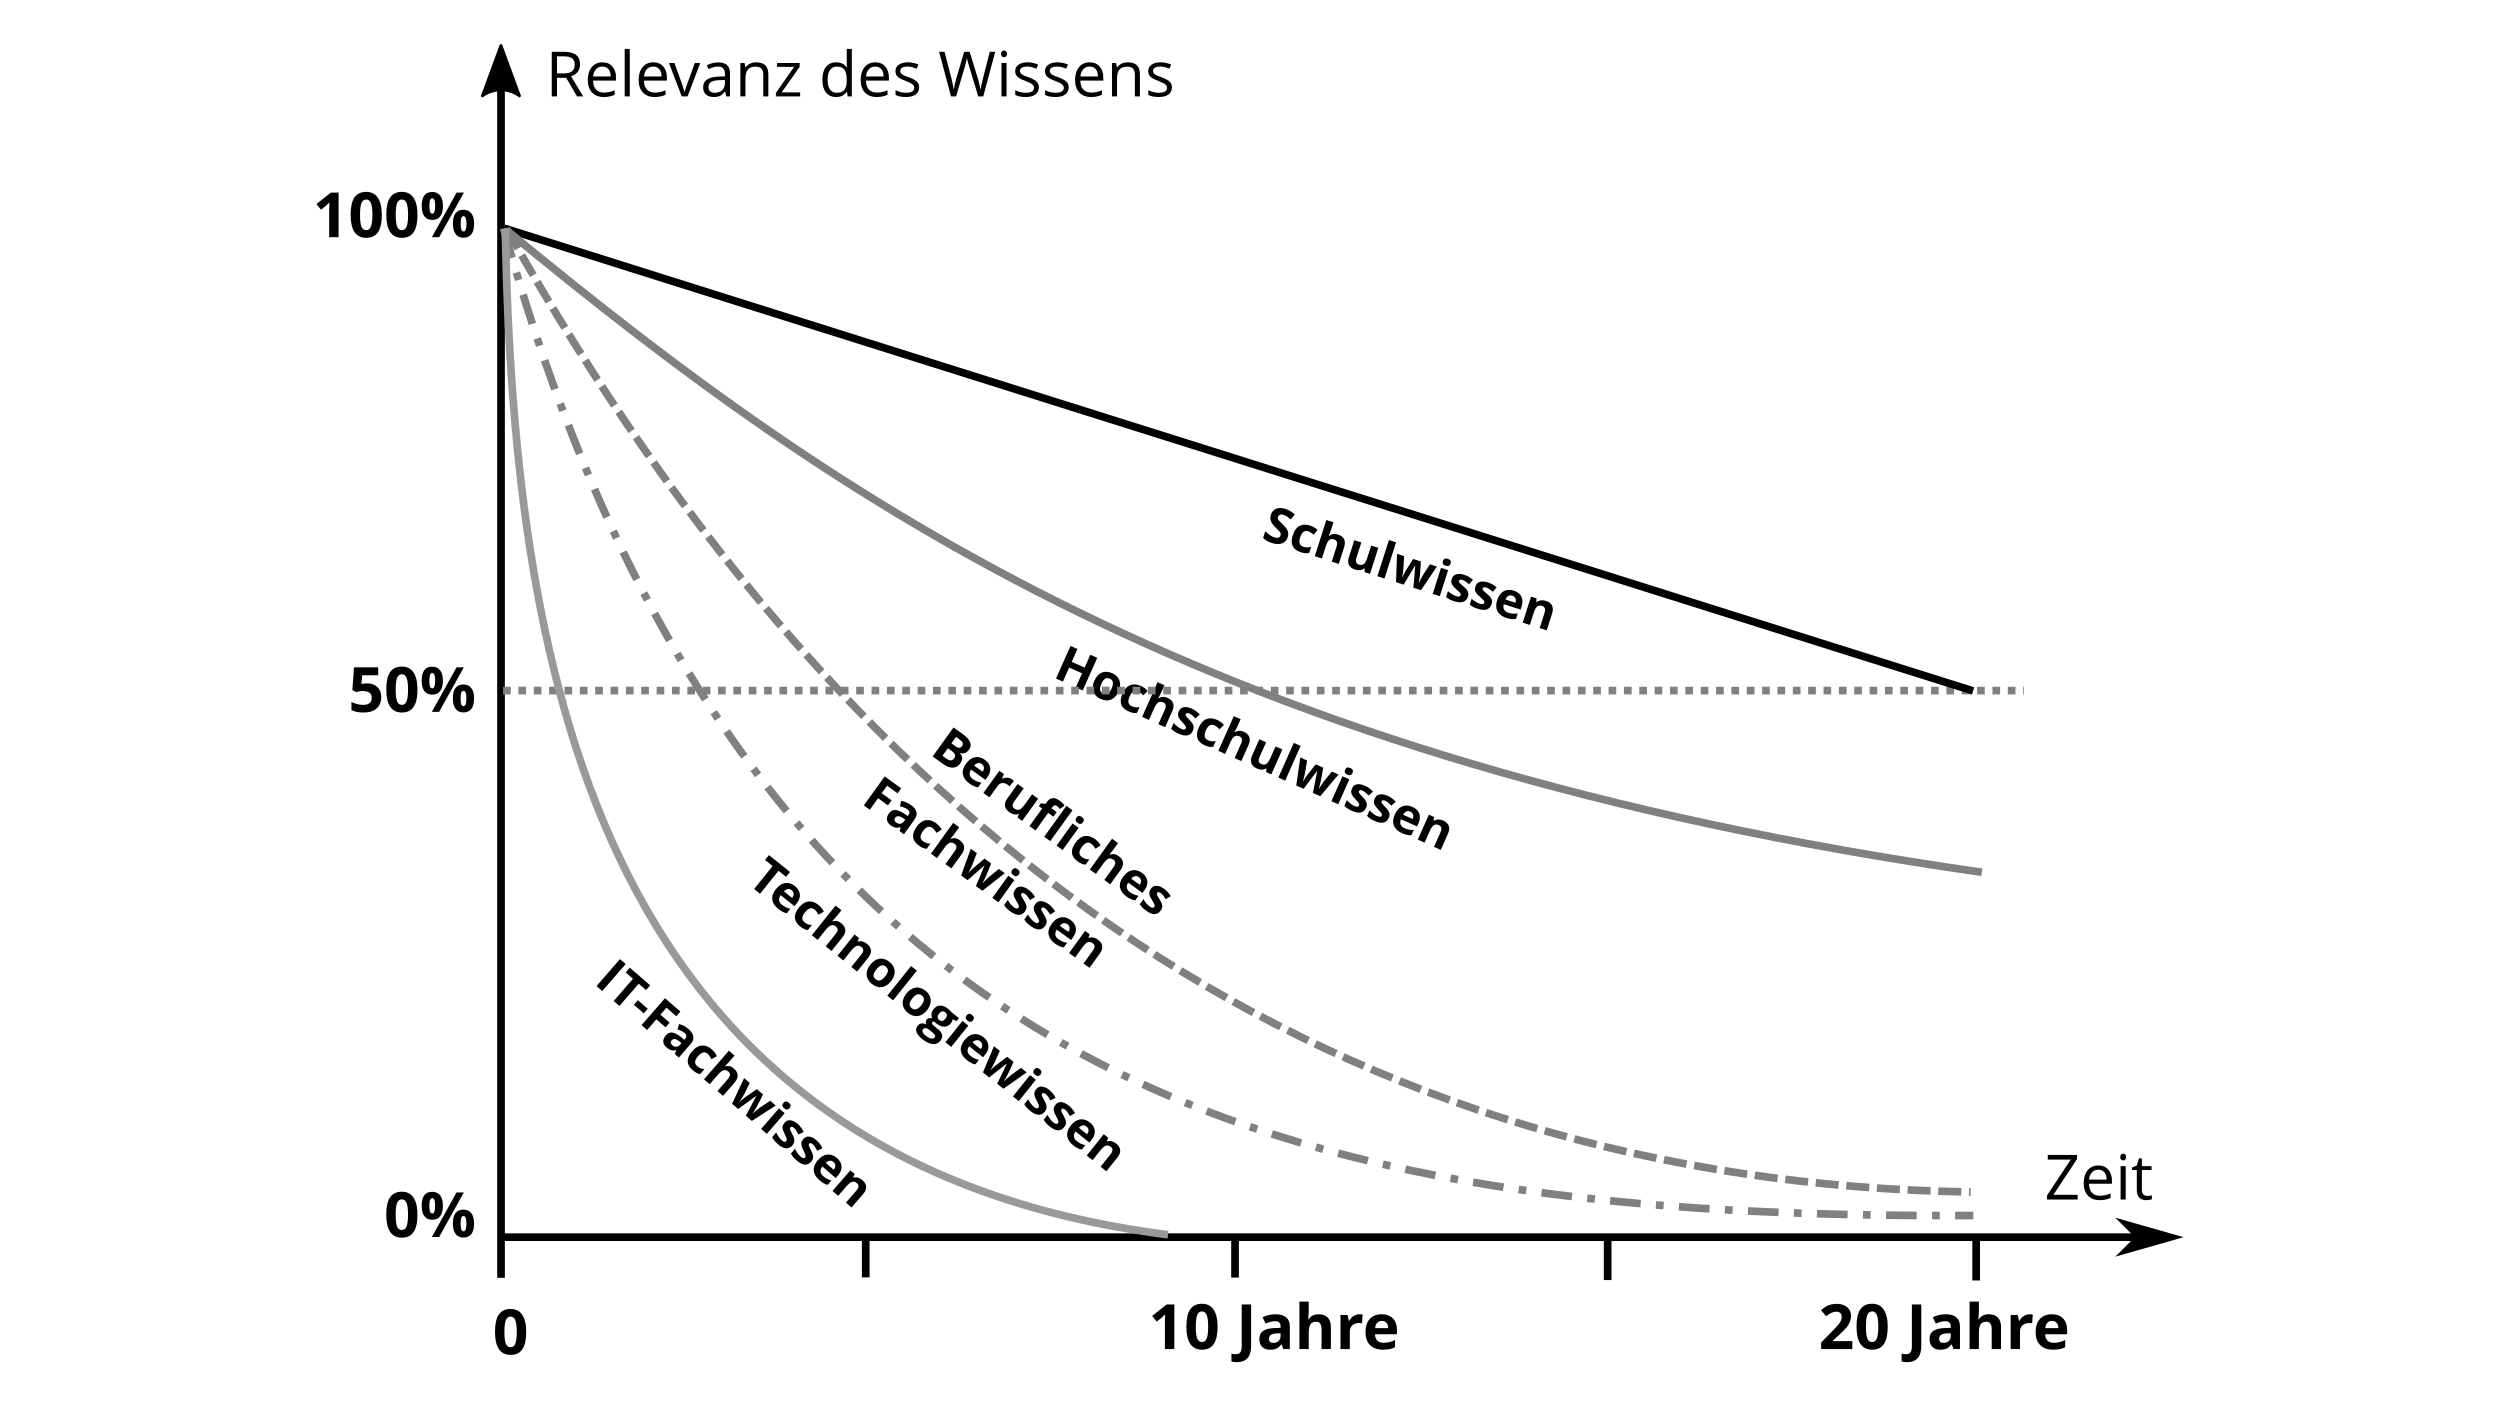
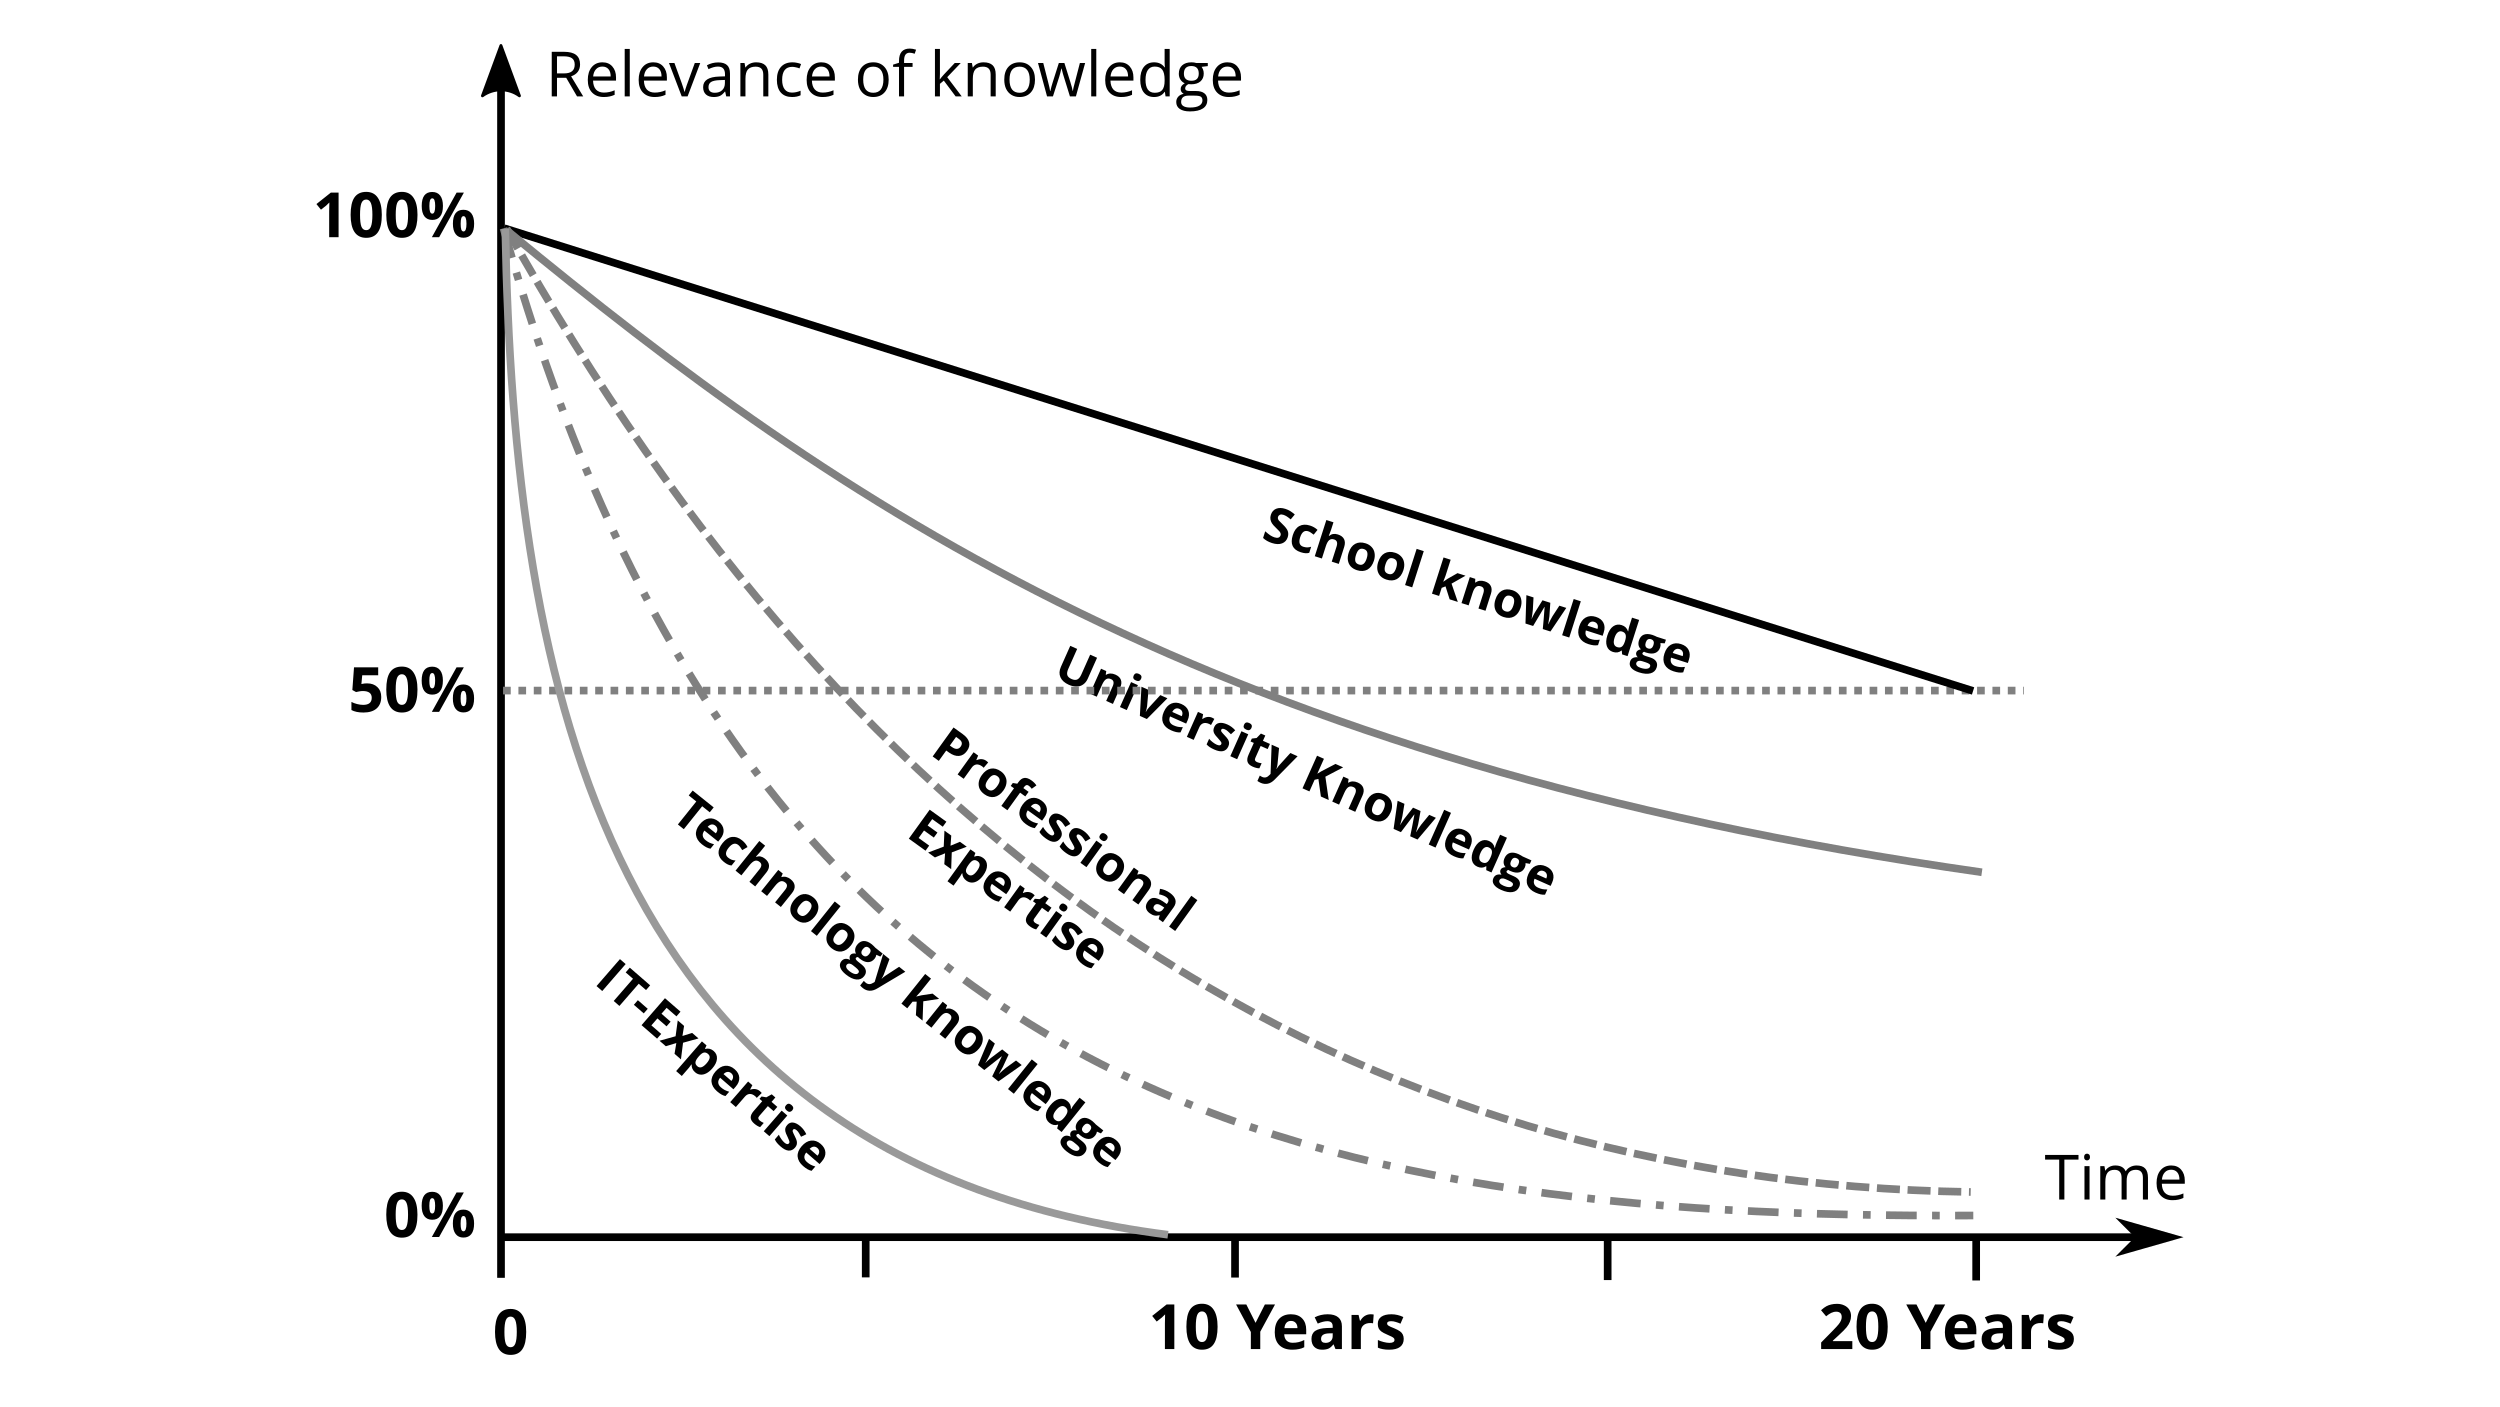
<svg xmlns="http://www.w3.org/2000/svg" width="1600" height="900" viewBox="0 0 423.333 238.125" version="1.1" id="svg8">
  <defs id="defs2">
    <marker style="overflow:visible;" id="Arrow1Mend" refX="0.0" refY="0.0" orient="auto">
      <path transform="scale(0.4) rotate(180) translate(10,0)" style="fill-rule:evenodd;stroke:#000000;stroke-width:1pt;stroke-opacity:1;fill:#000000;fill-opacity:1" d="M 0.0,0.0 L 5.0,-5.0 L -12.5,0.0 L 5.0,5.0 L 0.0,0.0 z " id="path1204" />
    </marker>
    <marker style="overflow:visible;" id="Arrow2Mend" refX="0.0" refY="0.0" orient="auto">
      <path transform="scale(0.6) rotate(180) translate(0,0)" d="M 8.719,4.034 L -2.207,0.016 L 8.719,-4.002 C 6.973,-1.63 6.983,1.616 8.719,4.034 z " style="fill-rule:evenodd;stroke-width:0.625;stroke-linejoin:round;stroke:#000000;stroke-opacity:1;fill:#000000;fill-opacity:1" id="path1222" />
    </marker>
    <marker style="overflow:visible;" id="Arrow2Lend" refX="0.0" refY="0.0" orient="auto">
      <path transform="scale(1.1) rotate(180) translate(1,0)" d="M 8.719,4.034 L -2.207,0.016 L 8.719,-4.002 C 6.973,-1.63 6.983,1.616 8.719,4.034 z " style="fill-rule:evenodd;stroke-width:0.625;stroke-linejoin:round;stroke:#000000;stroke-opacity:1;fill:#000000;fill-opacity:1" id="path1216" />
    </marker>
  </defs>
  <g id="layer1">
    <g id="g1753" transform="translate(2.668801,1.030055)">
      <text xml:space="preserve" style="font-style:normal;font-variant:normal;font-weight:normal;font-stretch:normal;font-size:10.583px;line-height:1.25;font-family:'Open Sans';-inkscape-font-specification:'Open Sans, Normal';font-variant-ligatures:normal;font-variant-caps:normal;font-variant-numeric:normal;font-variant-east-asian:normal;fill:#000000;fill-opacity:1;stroke:none;stroke-width:0.265" x="89.725" y="15.289" id="text26">
-         <tspan id="tspan24" x="89.725" y="15.289" style="font-style:normal;font-variant:normal;font-weight:normal;font-stretch:normal;font-size:10.583px;font-family:'Open Sans';-inkscape-font-specification:'Open Sans, Normal';font-variant-ligatures:normal;font-variant-caps:normal;font-variant-numeric:normal;font-variant-east-asian:normal;stroke-width:0.265">Relevanz des Wissens</tspan>
+         <tspan id="tspan24" x="89.725" y="15.289" style="font-style:normal;font-variant:normal;font-weight:normal;font-stretch:normal;font-size:10.583px;font-family:'Open Sans';-inkscape-font-specification:'Open Sans, Normal';font-variant-ligatures:normal;font-variant-caps:normal;font-variant-numeric:normal;font-variant-east-asian:normal;stroke-width:0.265">Relevance of knowledge</tspan>
      </text>
      <text xml:space="preserve" style="font-style:normal;font-variant:normal;font-weight:normal;font-stretch:normal;font-size:10.583px;line-height:1.25;font-family:'Open Sans';-inkscape-font-specification:'Open Sans, Normal';font-variant-ligatures:normal;font-variant-caps:normal;font-variant-numeric:normal;font-variant-east-asian:normal;fill:#000000;fill-opacity:1;stroke:none;stroke-width:0.265" x="343.538" y="202.088" id="text26-1">
-         <tspan id="tspan24-7" x="343.538" y="202.088" style="font-style:normal;font-variant:normal;font-weight:normal;font-stretch:normal;font-size:10.583px;font-family:'Open Sans';-inkscape-font-specification:'Open Sans, Normal';font-variant-ligatures:normal;font-variant-caps:normal;font-variant-numeric:normal;font-variant-east-asian:normal;stroke-width:0.265">Zeit</tspan>
+         <tspan id="tspan24-7" x="343.538" y="202.088" style="font-style:normal;font-variant:normal;font-weight:normal;font-stretch:normal;font-size:10.583px;font-family:'Open Sans';-inkscape-font-specification:'Open Sans, Normal';font-variant-ligatures:normal;font-variant-caps:normal;font-variant-numeric:normal;font-variant-east-asian:normal;stroke-width:0.265">Time</tspan>
      </text>
      <text xml:space="preserve" style="font-style:normal;font-variant:normal;font-weight:bold;font-stretch:normal;font-size:10.583px;line-height:1.25;font-family:'Open Sans';-inkscape-font-specification:'Open Sans, Bold';font-variant-ligatures:normal;font-variant-caps:normal;font-variant-numeric:normal;font-variant-east-asian:normal;fill:#000000;fill-opacity:1;stroke:none;stroke-width:0.265" x="50.291" y="39.13" id="text26-8">
        <tspan id="tspan24-5" x="50.291" y="39.13" style="font-style:normal;font-variant:normal;font-weight:bold;font-stretch:normal;font-size:10.583px;font-family:'Open Sans';-inkscape-font-specification:'Open Sans, Bold';font-variant-ligatures:normal;font-variant-caps:normal;font-variant-numeric:normal;font-variant-east-asian:normal;stroke-width:0.265">100%</tspan>
      </text>
      <text xml:space="preserve" style="font-style:normal;font-variant:normal;font-weight:bold;font-stretch:normal;font-size:10.583px;line-height:1.25;font-family:'Open Sans';-inkscape-font-specification:'Open Sans, Bold';font-variant-ligatures:normal;font-variant-caps:normal;font-variant-numeric:normal;font-variant-east-asian:normal;fill:#000000;fill-opacity:1;stroke:none;stroke-width:0.265" x="56.326" y="119.516" id="text26-8-5">
        <tspan id="tspan24-5-3" x="56.326" y="119.516" style="font-style:normal;font-variant:normal;font-weight:bold;font-stretch:normal;font-size:10.583px;font-family:'Open Sans';-inkscape-font-specification:'Open Sans, Bold';font-variant-ligatures:normal;font-variant-caps:normal;font-variant-numeric:normal;font-variant-east-asian:normal;stroke-width:0.265">50%</tspan>
      </text>
      <text xml:space="preserve" style="font-style:normal;font-variant:normal;font-weight:bold;font-stretch:normal;font-size:10.583px;line-height:1.25;font-family:'Open Sans';-inkscape-font-specification:'Open Sans, Bold';font-variant-ligatures:normal;font-variant-caps:normal;font-variant-numeric:normal;font-variant-east-asian:normal;fill:#000000;fill-opacity:1;stroke:none;stroke-width:0.265" x="62.362" y="208.438" id="text26-8-5-7">
        <tspan id="tspan24-5-3-3" x="62.362" y="208.438" style="font-style:normal;font-variant:normal;font-weight:bold;font-stretch:normal;font-size:10.583px;font-family:'Open Sans';-inkscape-font-specification:'Open Sans, Bold';font-variant-ligatures:normal;font-variant-caps:normal;font-variant-numeric:normal;font-variant-east-asian:normal;stroke-width:0.265">0%</tspan>
      </text>
      <text xml:space="preserve" style="font-style:normal;font-variant:normal;font-weight:bold;font-stretch:normal;font-size:10.583px;line-height:1.25;font-family:'Open Sans';-inkscape-font-specification:'Open Sans, Bold';font-variant-ligatures:normal;font-variant-caps:normal;font-variant-numeric:normal;font-variant-east-asian:normal;fill:#000000;fill-opacity:1;stroke:none;stroke-width:0.265" x="80.778" y="228.287" id="text26-8-5-7-2">
        <tspan id="tspan24-5-3-3-1" x="80.778" y="228.287" style="font-style:normal;font-variant:normal;font-weight:bold;font-stretch:normal;font-size:10.583px;font-family:'Open Sans';-inkscape-font-specification:'Open Sans, Bold';font-variant-ligatures:normal;font-variant-caps:normal;font-variant-numeric:normal;font-variant-east-asian:normal;stroke-width:0.265">0</tspan>
      </text>
      <text xml:space="preserve" style="font-style:normal;font-variant:normal;font-weight:bold;font-stretch:normal;font-size:10.583px;line-height:1.25;font-family:'Open Sans';-inkscape-font-specification:'Open Sans, Bold';font-variant-ligatures:normal;font-variant-caps:normal;font-variant-numeric:normal;font-variant-east-asian:normal;fill:#000000;fill-opacity:1;stroke:none;stroke-width:0.265" x="191.808" y="227.411" id="text26-8-5-7-2-4">
-         <tspan id="tspan24-5-3-3-1-8" x="191.808" y="227.411" style="font-style:normal;font-variant:normal;font-weight:bold;font-stretch:normal;font-size:10.583px;font-family:'Open Sans';-inkscape-font-specification:'Open Sans, Bold';font-variant-ligatures:normal;font-variant-caps:normal;font-variant-numeric:normal;font-variant-east-asian:normal;stroke-width:0.265">10 Jahre</tspan>
+         <tspan id="tspan24-5-3-3-1-8" x="191.808" y="227.411" style="font-style:normal;font-variant:normal;font-weight:bold;font-stretch:normal;font-size:10.583px;font-family:'Open Sans';-inkscape-font-specification:'Open Sans, Bold';font-variant-ligatures:normal;font-variant-caps:normal;font-variant-numeric:normal;font-variant-east-asian:normal;stroke-width:0.265">10 Years</tspan>
      </text>
      <text xml:space="preserve" style="font-style:normal;font-variant:normal;font-weight:bold;font-stretch:normal;font-size:10.583px;line-height:1.25;font-family:'Open Sans';-inkscape-font-specification:'Open Sans, Bold';font-variant-ligatures:normal;font-variant-caps:normal;font-variant-numeric:normal;font-variant-east-asian:normal;fill:#000000;fill-opacity:1;stroke:none;stroke-width:0.265" x="305.29" y="227.411" id="text26-8-5-7-2-4-9">
-         <tspan id="tspan24-5-3-3-1-8-3" x="305.29" y="227.411" style="font-style:normal;font-variant:normal;font-weight:bold;font-stretch:normal;font-size:10.583px;font-family:'Open Sans';-inkscape-font-specification:'Open Sans, Bold';font-variant-ligatures:normal;font-variant-caps:normal;font-variant-numeric:normal;font-variant-east-asian:normal;stroke-width:0.265">20 Jahre</tspan>
+         <tspan id="tspan24-5-3-3-1-8-3" x="305.29" y="227.411" style="font-style:normal;font-variant:normal;font-weight:bold;font-stretch:normal;font-size:10.583px;font-family:'Open Sans';-inkscape-font-specification:'Open Sans, Bold';font-variant-ligatures:normal;font-variant-caps:normal;font-variant-numeric:normal;font-variant-east-asian:normal;stroke-width:0.265">20 Years</tspan>
      </text>
      <text xml:space="preserve" style="font-style:normal;font-variant:normal;font-weight:bold;font-stretch:normal;font-size:8.467px;line-height:1.25;font-family:'Open Sans';-inkscape-font-specification:'Open Sans, Bold';font-variant-ligatures:normal;font-variant-caps:normal;font-variant-numeric:normal;font-variant-east-asian:normal;fill:#000000;fill-opacity:1;stroke:none;stroke-width:0.265" x="228.209" y="21.811" id="text26-8-5-7-2-4-9-2" transform="rotate(17.71417)">
-         <tspan id="tspan24-5-3-3-1-8-3-5" x="228.209" y="21.811" style="font-style:normal;font-variant:normal;font-weight:bold;font-stretch:normal;font-size:8.467px;font-family:'Open Sans';-inkscape-font-specification:'Open Sans, Bold';font-variant-ligatures:normal;font-variant-caps:normal;font-variant-numeric:normal;font-variant-east-asian:normal;stroke-width:0.265">Schulwissen</tspan>
+         <tspan id="tspan24-5-3-3-1-8-3-5" x="228.209" y="21.811" style="font-style:normal;font-variant:normal;font-weight:bold;font-stretch:normal;font-size:8.467px;font-family:'Open Sans';-inkscape-font-specification:'Open Sans, Bold';font-variant-ligatures:normal;font-variant-caps:normal;font-variant-numeric:normal;font-variant-east-asian:normal;stroke-width:0.265">School knowledge</tspan>
      </text>
      <text xml:space="preserve" style="font-style:normal;font-variant:normal;font-weight:bold;font-stretch:normal;font-size:8.467px;line-height:1.25;font-family:'Open Sans';-inkscape-font-specification:'Open Sans, Bold';font-variant-ligatures:normal;font-variant-caps:normal;font-variant-numeric:normal;font-variant-east-asian:normal;fill:#000000;fill-opacity:1;stroke:none;stroke-width:0.265" x="206.468" y="32.375" id="text26-8-5-7-2-4-9-2-0" transform="rotate(24.00242)">
-         <tspan id="tspan24-5-3-3-1-8-3-5-5" x="206.468" y="32.375" style="font-style:normal;font-variant:normal;font-weight:bold;font-stretch:normal;font-size:8.467px;font-family:'Open Sans';-inkscape-font-specification:'Open Sans, Bold';font-variant-ligatures:normal;font-variant-caps:normal;font-variant-numeric:normal;font-variant-east-asian:normal;stroke-width:0.265">Hochschulwissen</tspan>
+         <tspan id="tspan24-5-3-3-1-8-3-5-5" x="206.468" y="32.375" style="font-style:normal;font-variant:normal;font-weight:bold;font-stretch:normal;font-size:8.467px;font-family:'Open Sans';-inkscape-font-specification:'Open Sans, Bold';font-variant-ligatures:normal;font-variant-caps:normal;font-variant-numeric:normal;font-variant-east-asian:normal;stroke-width:0.265">University Knowledge</tspan>
      </text>
-       <text xml:space="preserve" style="font-style:normal;font-variant:normal;font-weight:bold;font-stretch:normal;font-size:8.467px;line-height:1.25;font-family:'Open Sans';-inkscape-font-specification:'Open Sans, Bold';font-variant-ligatures:normal;font-variant-caps:normal;font-variant-numeric:normal;font-variant-east-asian:normal;fill:#000000;fill-opacity:1;stroke:none;stroke-width:0.265" x="194.857" y="25.969" id="text26-8-5-7-2-4-9-2-0-5" transform="rotate(35.74323)">
-         <tspan id="tspan24-5-3-3-1-8-3-5-5-3" x="194.857" y="25.969" style="font-style:normal;font-variant:normal;font-weight:bold;font-stretch:normal;font-size:8.467px;font-family:'Open Sans';-inkscape-font-specification:'Open Sans, Bold';font-variant-ligatures:normal;font-variant-caps:normal;font-variant-numeric:normal;font-variant-east-asian:normal;stroke-width:0.265">Fachwissen</tspan>
+       <text xml:space="preserve" style="font-style:normal;font-variant:normal;font-weight:bold;font-stretch:normal;font-size:8.467px;line-height:1.25;font-family:'Open Sans';-inkscape-font-specification:'Open Sans, Bold';font-variant-ligatures:normal;font-variant-caps:normal;font-variant-numeric:normal;font-variant-east-asian:normal;fill:#000000;fill-opacity:1;stroke:none;stroke-width:0.265" x="204.331" y="26.089" id="text26-8-5-7-2-4-9-2-0-5" transform="rotate(35.74323)">
+         <tspan id="tspan24-5-3-3-1-8-3-5-5-3" x="204.331" y="26.089" style="font-style:normal;font-variant:normal;font-weight:bold;font-stretch:normal;font-size:8.467px;font-family:'Open Sans';-inkscape-font-specification:'Open Sans, Bold';font-variant-ligatures:normal;font-variant-caps:normal;font-variant-numeric:normal;font-variant-east-asian:normal;stroke-width:0.265">Expertise</tspan>
      </text>
      <text xml:space="preserve" style="font-style:normal;font-variant:normal;font-weight:bold;font-stretch:normal;font-size:8.467px;line-height:1.25;font-family:'Open Sans';-inkscape-font-specification:'Open Sans, Bold';font-variant-ligatures:normal;font-variant-caps:normal;font-variant-numeric:normal;font-variant-east-asian:normal;fill:#000000;fill-opacity:1;stroke:none;stroke-width:0.265" x="182.291" y="60.833" id="text26-8-5-7-2-4-9-2-0-5-4" transform="rotate(40.96535)">
-         <tspan id="tspan24-5-3-3-1-8-3-5-5-3-0" x="182.291" y="60.833" style="font-style:normal;font-variant:normal;font-weight:bold;font-stretch:normal;font-size:8.467px;font-family:'Open Sans';-inkscape-font-specification:'Open Sans, Bold';font-variant-ligatures:normal;font-variant-caps:normal;font-variant-numeric:normal;font-variant-east-asian:normal;stroke-width:0.265">IT-Fachwissen</tspan>
+         <tspan id="tspan24-5-3-3-1-8-3-5-5-3-0" x="182.291" y="60.833" style="font-style:normal;font-variant:normal;font-weight:bold;font-stretch:normal;font-size:8.467px;font-family:'Open Sans';-inkscape-font-specification:'Open Sans, Bold';font-variant-ligatures:normal;font-variant-caps:normal;font-variant-numeric:normal;font-variant-east-asian:normal;stroke-width:0.265">IT-Expertise</tspan>
      </text>
-       <text xml:space="preserve" style="font-style:normal;font-variant:normal;font-weight:bold;font-stretch:normal;font-size:8.467px;line-height:1.25;font-family:'Open Sans';-inkscape-font-specification:'Open Sans, Bold';font-variant-ligatures:normal;font-variant-caps:normal;font-variant-numeric:normal;font-variant-east-asian:normal;fill:#000000;fill-opacity:1;stroke:none;stroke-width:0.265" x="189.262" y="38.457" id="text26-8-5-7-2-4-9-2-0-5-4-4" transform="rotate(38.7137)">
-         <tspan id="tspan24-5-3-3-1-8-3-5-5-3-0-4" x="189.262" y="38.457" style="font-style:normal;font-variant:normal;font-weight:bold;font-stretch:normal;font-size:8.467px;font-family:'Open Sans';-inkscape-font-specification:'Open Sans, Bold';font-variant-ligatures:normal;font-variant-caps:normal;font-variant-numeric:normal;font-variant-east-asian:normal;stroke-width:0.265">Technologiewissen</tspan>
+       <text xml:space="preserve" style="font-style:normal;font-variant:normal;font-weight:bold;font-stretch:normal;font-size:8.467px;line-height:1.25;font-family:'Open Sans';-inkscape-font-specification:'Open Sans, Bold';font-variant-ligatures:normal;font-variant-caps:normal;font-variant-numeric:normal;font-variant-east-asian:normal;fill:#000000;fill-opacity:1;stroke:none;stroke-width:0.265" x="172.343" y="38.007" id="text26-8-5-7-2-4-9-2-0-5-4-4" transform="rotate(38.7137)">
+         <tspan id="tspan24-5-3-3-1-8-3-5-5-3-0-4" x="172.343" y="38.007" style="font-style:normal;font-variant:normal;font-weight:bold;font-stretch:normal;font-size:8.467px;font-family:'Open Sans';-inkscape-font-specification:'Open Sans, Bold';font-variant-ligatures:normal;font-variant-caps:normal;font-variant-numeric:normal;font-variant-east-asian:normal;stroke-width:0.265">Technology knowledge</tspan>
      </text>
      <path style="fill:none;stroke:#000000;stroke-width:1.3;stroke-linecap:butt;stroke-linejoin:miter;stroke-miterlimit:4;stroke-dasharray:none;stroke-opacity:1;marker-end:url(#Arrow2Mend)" d="M 82.169,215.347 V 8.397" id="path370" />
      <path style="fill:none;stroke:#000000;stroke-width:1.3;stroke-linecap:butt;stroke-linejoin:miter;stroke-miterlimit:4;stroke-dasharray:none;stroke-opacity:1;marker-end:url(#Arrow1Mend)" d="M 82.169,208.467 H 364.518" id="path1541" />
      <path style="fill:none;stroke:#000000;stroke-width:1.3;stroke-linecap:butt;stroke-linejoin:miter;stroke-miterlimit:4;stroke-dasharray:none;stroke-opacity:1" d="m 143.926,208.252 v 7.021" id="path1595" />
      <path style="fill:none;stroke:#000000;stroke-width:1.3;stroke-linecap:butt;stroke-linejoin:miter;stroke-miterlimit:4;stroke-dasharray:none;stroke-opacity:1" d="m 206.463,208.281 v 7.021" id="path1595-9" />
      <path style="fill:none;stroke:#000000;stroke-width:1.3;stroke-linecap:butt;stroke-linejoin:miter;stroke-miterlimit:4;stroke-dasharray:none;stroke-opacity:1" d="m 269.562,208.707 v 7.021" id="path1595-9-4" />
      <path style="fill:none;stroke:#000000;stroke-width:1.3;stroke-linecap:butt;stroke-linejoin:miter;stroke-miterlimit:4;stroke-dasharray:none;stroke-opacity:1" d="m 331.963,208.775 v 7.021" id="path1595-9-4-6" />
      <path style="fill:#000000;stroke:#808080;stroke-width:1.3;stroke-linecap:butt;stroke-linejoin:miter;stroke-miterlimit:4;stroke-dasharray:1.3, 1.3;stroke-dashoffset:0;stroke-opacity:1" d="M 82.517,115.908 H 340.047" id="path1663" />
      <path style="fill:none;stroke:#000000;stroke-width:1.3;stroke-linecap:butt;stroke-linejoin:miter;stroke-miterlimit:4;stroke-dasharray:none;stroke-opacity:1" d="M 82.704,37.614 331.439,115.971" id="path1665" />
      <path style="fill:none;stroke:#808080;stroke-width:1.3;stroke-linecap:butt;stroke-linejoin:miter;stroke-miterlimit:4;stroke-dasharray:none;stroke-opacity:1" d="M 83.389,38.182 C 139.434,84.284 202.041,127.983 332.927,146.677" id="path1667" />
      <path style="fill:none;stroke:#808080;stroke-width:1.3;stroke-linecap:butt;stroke-linejoin:miter;stroke-miterlimit:4;stroke-dasharray:3.9, 1.3;stroke-dashoffset:0;stroke-opacity:1" d="M 83.106,37.67 C 142.802,144.35 225.264,199.146 331.037,200.814" id="path1669" />
      <path style="fill:none;stroke:#808080;stroke-width:1.3;stroke-linecap:butt;stroke-linejoin:miter;stroke-miterlimit:4;stroke-dasharray:5.2, 2.6, 1.3, 2.6;stroke-dashoffset:0;stroke-opacity:1" d="M 82.593,37.632 C 123.979,185.742 216.901,205.301 331.475,204.798" id="path1671" />
      <path style="fill:none;stroke:#999999;stroke-width:1.3;stroke-linecap:butt;stroke-linejoin:miter;stroke-miterlimit:4;stroke-dasharray:none;stroke-opacity:1" d="M 82.89,37.737 C 84.397,114.859 99.51,195.854 195.109,208.052" id="path1673" />
      <text xml:space="preserve" style="font-style:normal;font-variant:normal;font-weight:bold;font-stretch:normal;font-size:8.467px;line-height:1.25;font-family:'Open Sans';-inkscape-font-specification:'Open Sans, Bold';font-variant-ligatures:normal;font-variant-caps:normal;font-variant-numeric:normal;font-variant-east-asian:normal;fill:#000000;fill-opacity:1;stroke:none;stroke-width:0.265" x="199.478" y="12.433" id="text26-8-5-7-2-4-9-2-0-5-3" transform="rotate(35.74323)">
-         <tspan id="tspan24-5-3-3-1-8-3-5-5-3-09" x="199.478" y="12.433" style="font-style:normal;font-variant:normal;font-weight:bold;font-stretch:normal;font-size:8.467px;font-family:'Open Sans';-inkscape-font-specification:'Open Sans, Bold';font-variant-ligatures:normal;font-variant-caps:normal;font-variant-numeric:normal;font-variant-east-asian:normal;stroke-width:0.265">Berufliches</tspan>
+         <tspan id="tspan24-5-3-3-1-8-3-5-5-3-09" x="199.478" y="12.433" style="font-style:normal;font-variant:normal;font-weight:bold;font-stretch:normal;font-size:8.467px;font-family:'Open Sans';-inkscape-font-specification:'Open Sans, Bold';font-variant-ligatures:normal;font-variant-caps:normal;font-variant-numeric:normal;font-variant-east-asian:normal;stroke-width:0.265">Professional </tspan>
      </text>
    </g>
  </g>
</svg>
